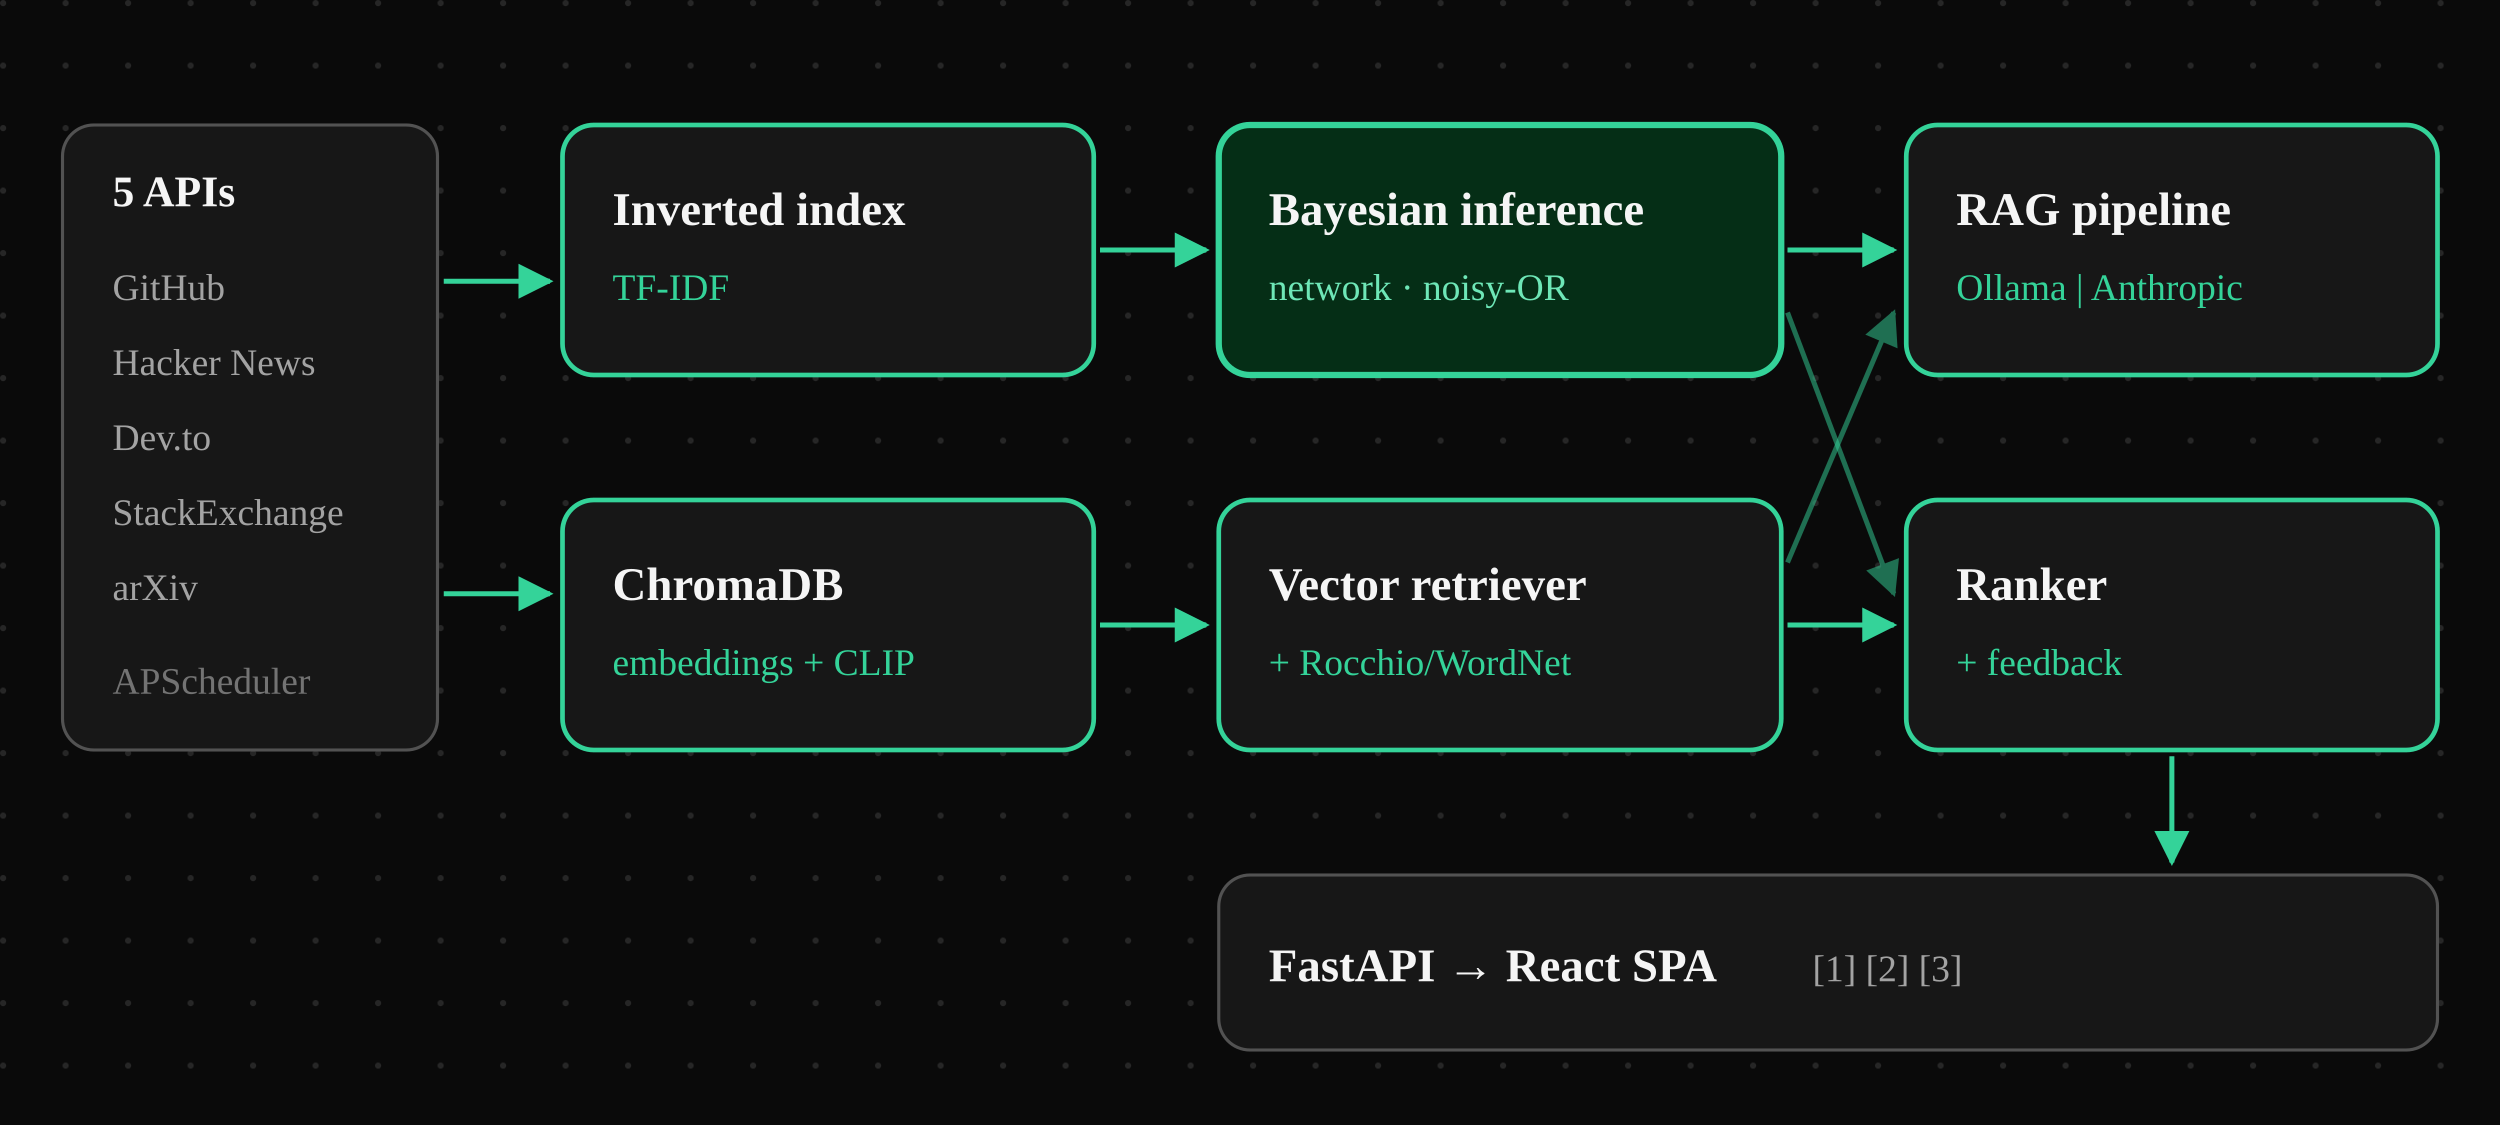
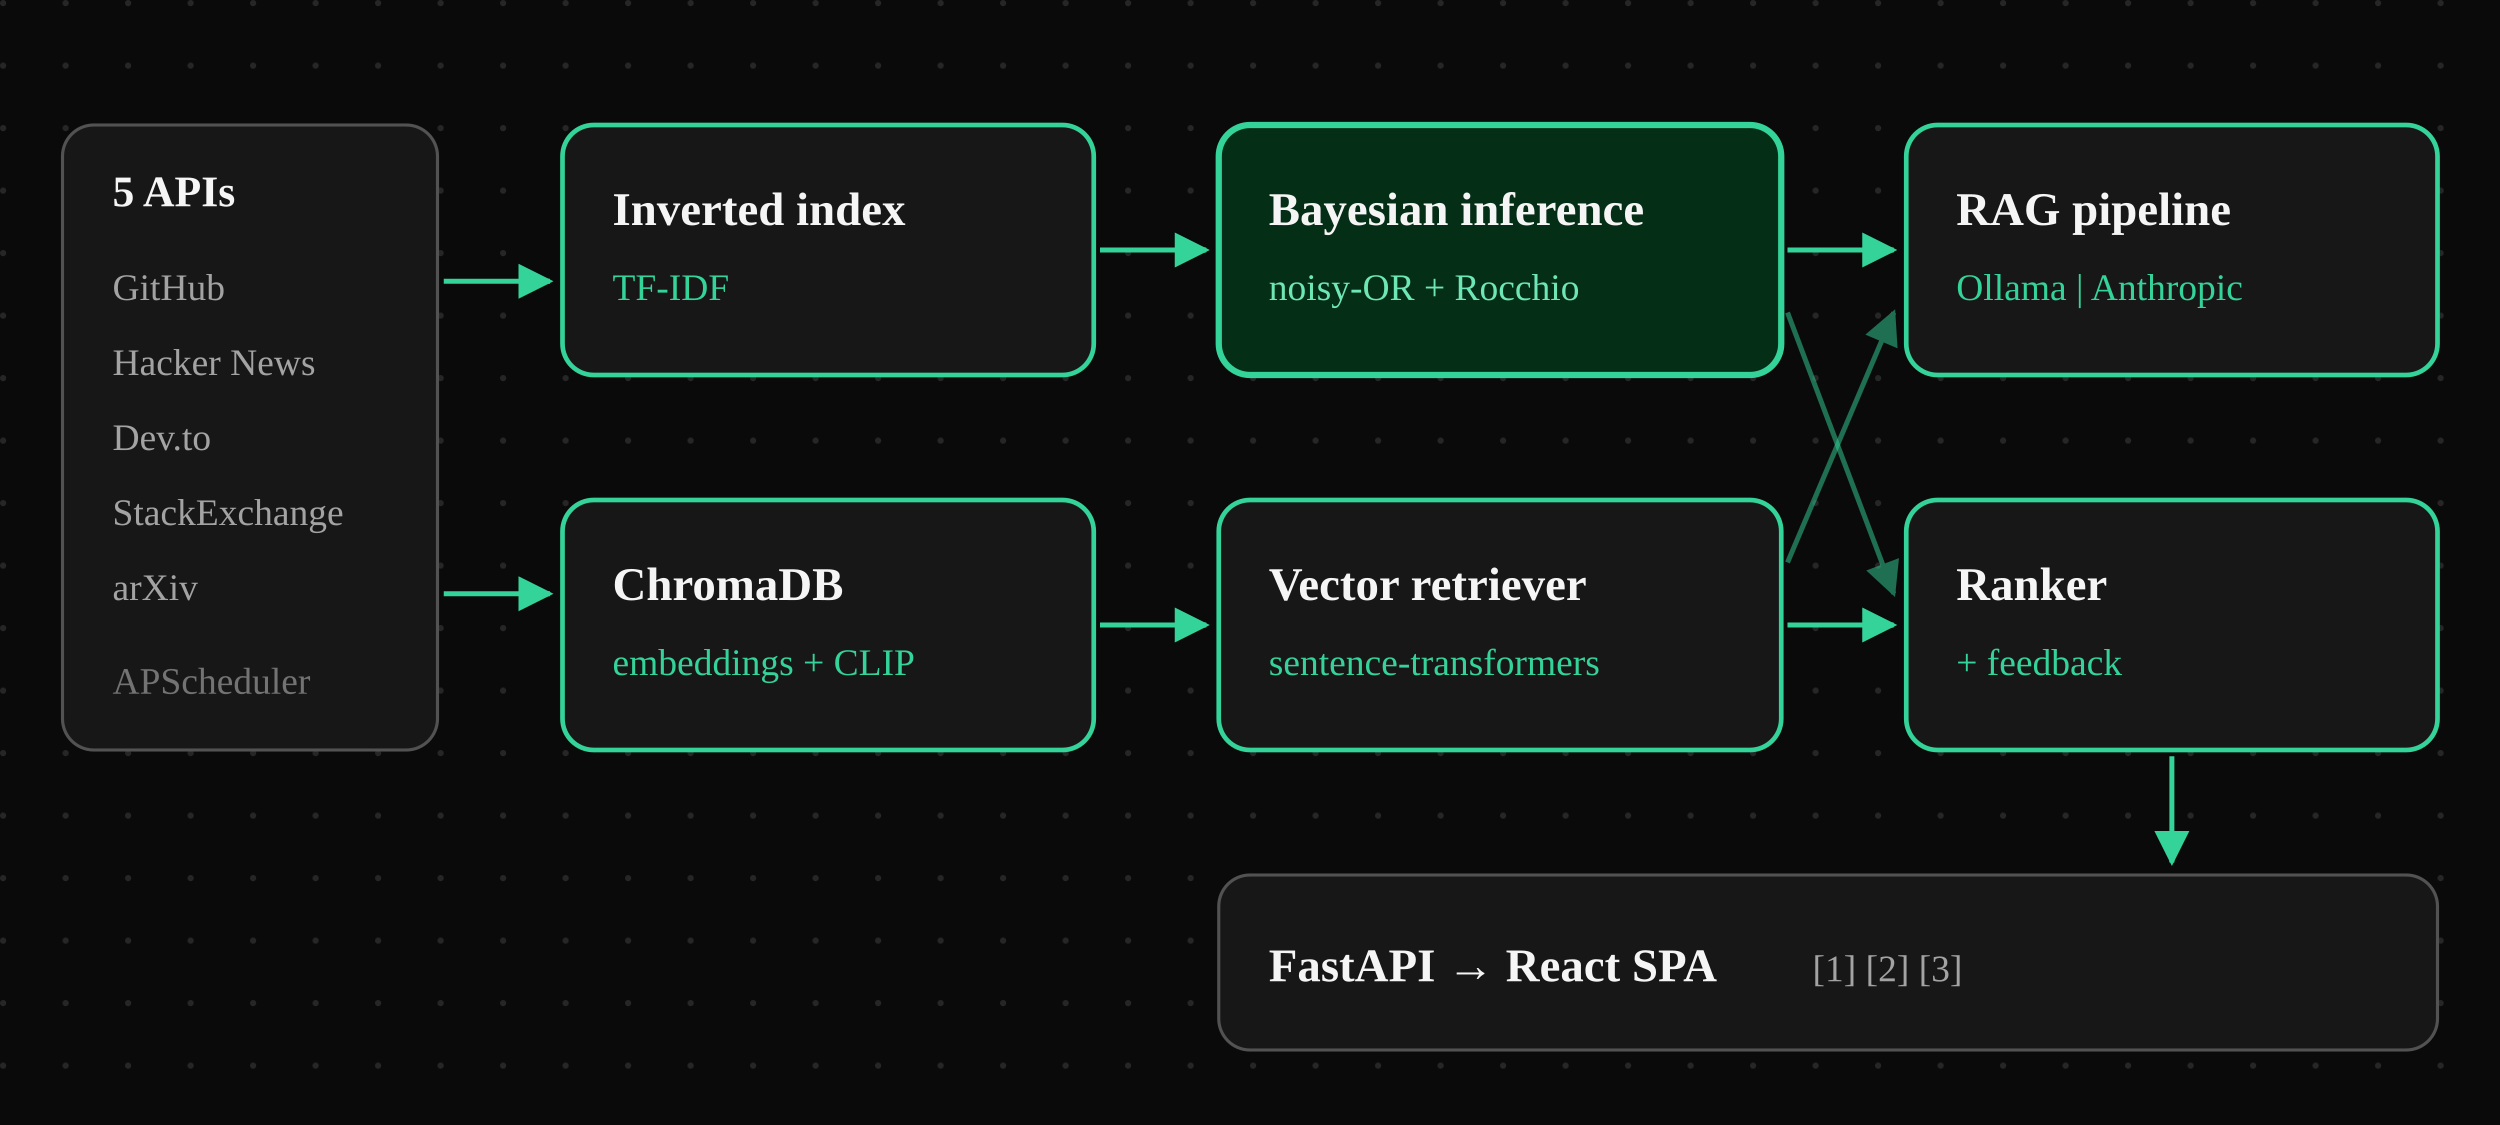
<svg xmlns="http://www.w3.org/2000/svg" viewBox="0 0 800 360">
  <defs>
    <marker id="tr-a" viewBox="0 0 10 10" refX="9" refY="5" markerWidth="7" markerHeight="7" orient="auto-start-reverse">
      <path d="M0 0L10 5L0 10z" fill="#34d399" />
    </marker>
    <pattern id="tr-dots" width="20" height="20" patternUnits="userSpaceOnUse">
      <circle cx="1" cy="1" r="1" fill="#262626" />
    </pattern>
  </defs>
  <rect width="800" height="360" fill="#0a0a0a" />
  <rect width="800" height="360" fill="url(#tr-dots)" />
  <g>
    <g class="mono" font-size="12" fill="#a3a3a3">
      <rect x="20" y="40" width="120" height="200" rx="10" fill="#171717" stroke="#525252" />
      <text x="36" y="66" fill="#f5f5f5" font-size="14" font-weight="700">5 APIs</text>
      <text x="36" y="96">GitHub</text>
      <text x="36" y="120">Hacker News</text>
      <text x="36" y="144">Dev.to</text>
      <text x="36" y="168">StackExchange</text>
      <text x="36" y="192">arXiv</text>
      <text x="36" y="222" fill="#737373">APScheduler</text>
    </g>
    <g>
      <rect x="180" y="40" width="170" height="80" rx="10" fill="#171717" stroke="#34d399" stroke-width="1.5" />
      <text x="196" y="72" fill="#f5f5f5" font-size="15" font-weight="700">Inverted index</text>
      <text x="196" y="96" fill="#34d399" font-size="12" class="mono">TF-IDF</text>
      <rect x="180" y="160" width="170" height="80" rx="10" fill="#171717" stroke="#34d399" stroke-width="1.5" />
      <text x="196" y="192" fill="#f5f5f5" font-size="15" font-weight="700">ChromaDB</text>
      <text x="196" y="216" fill="#34d399" font-size="12" class="mono">embeddings + CLIP</text>
      <rect x="390" y="40" width="180" height="80" rx="10" fill="#052e16" stroke="#34d399" stroke-width="2" />
      <text x="406" y="72" fill="#f5f5f5" font-size="15" font-weight="700">Bayesian inference</text>
-       <text x="406" y="96" fill="#6ee7b7" font-size="12" class="mono">network · noisy-OR</text>
+       <text x="406" y="96" fill="#6ee7b7" font-size="12" class="mono">noisy-OR + Rocchio</text>
      <rect x="390" y="160" width="180" height="80" rx="10" fill="#171717" stroke="#34d399" stroke-width="1.5" />
      <text x="406" y="192" fill="#f5f5f5" font-size="15" font-weight="700">Vector retriever</text>
-       <text x="406" y="216" fill="#34d399" font-size="12" class="mono">+ Rocchio/WordNet</text>
+       <text x="406" y="216" fill="#34d399" font-size="12" class="mono">sentence-transformers</text>
      <rect x="610" y="40" width="170" height="80" rx="10" fill="#171717" stroke="#34d399" stroke-width="1.5" />
      <text x="626" y="72" fill="#f5f5f5" font-size="15" font-weight="700">RAG pipeline</text>
      <text x="626" y="96" fill="#34d399" font-size="12" class="mono">Ollama | Anthropic</text>
      <rect x="610" y="160" width="170" height="80" rx="10" fill="#171717" stroke="#34d399" stroke-width="1.5" />
      <text x="626" y="192" fill="#f5f5f5" font-size="15" font-weight="700">Ranker</text>
      <text x="626" y="216" fill="#34d399" font-size="12" class="mono">+ feedback</text>
      <rect x="390" y="280" width="390" height="56" rx="10" fill="#171717" stroke="#525252" />
      <text x="406" y="314" fill="#f5f5f5" font-size="15" font-weight="700">FastAPI → React SPA</text>
      <text x="580" y="314" fill="#a3a3a3" font-size="12" class="mono">[1] [2] [3]</text>
    </g>
    <g stroke="#34d399" stroke-width="1.6" fill="none" marker-end="url(#tr-a)">
      <path d="M142 90H176" />
      <path d="M142 190H176" />
      <path d="M352 80H386" />
      <path d="M352 200H386" />
      <path d="M572 80H606" />
      <path d="M572 200H606" />
      <path d="M572 100L606 190" opacity=".5" />
      <path d="M572 180L606 100" opacity=".5" />
      <path d="M695 242V276" />
    </g>
  </g>
</svg>
